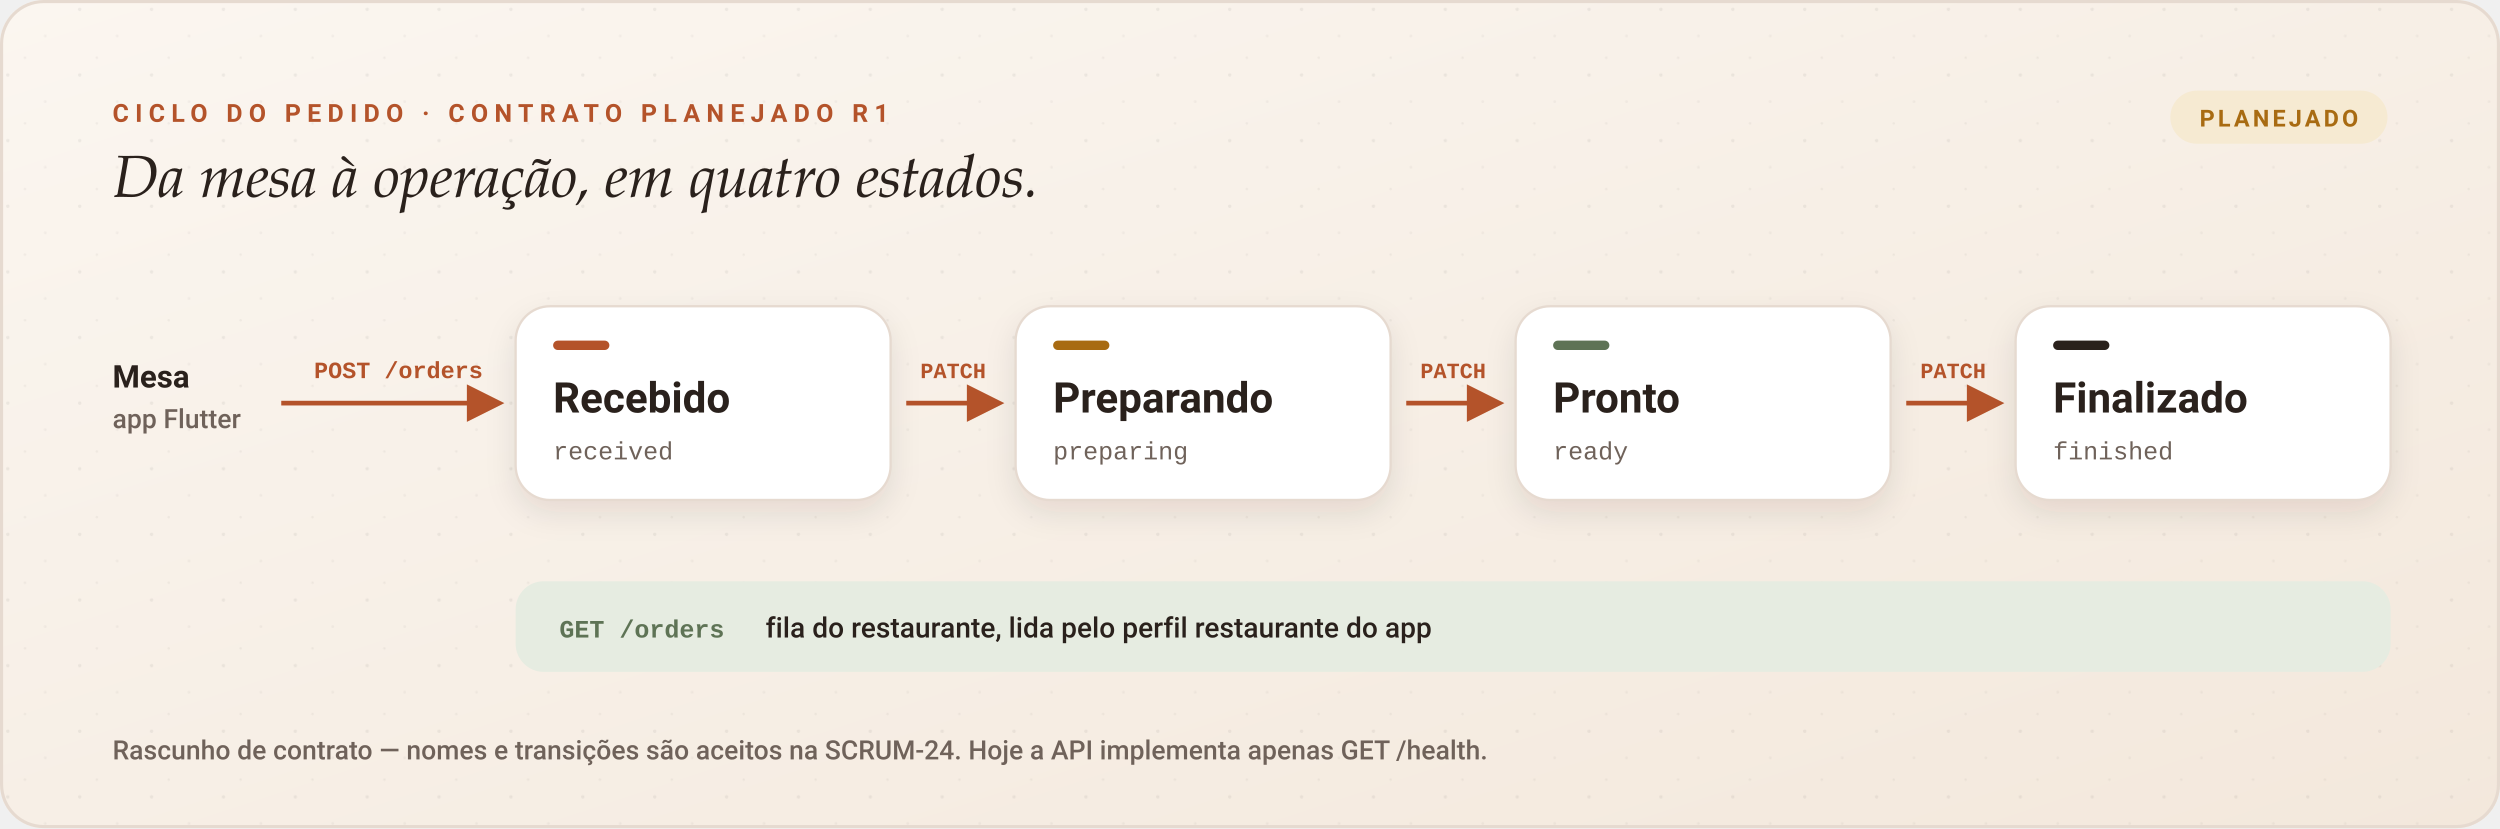
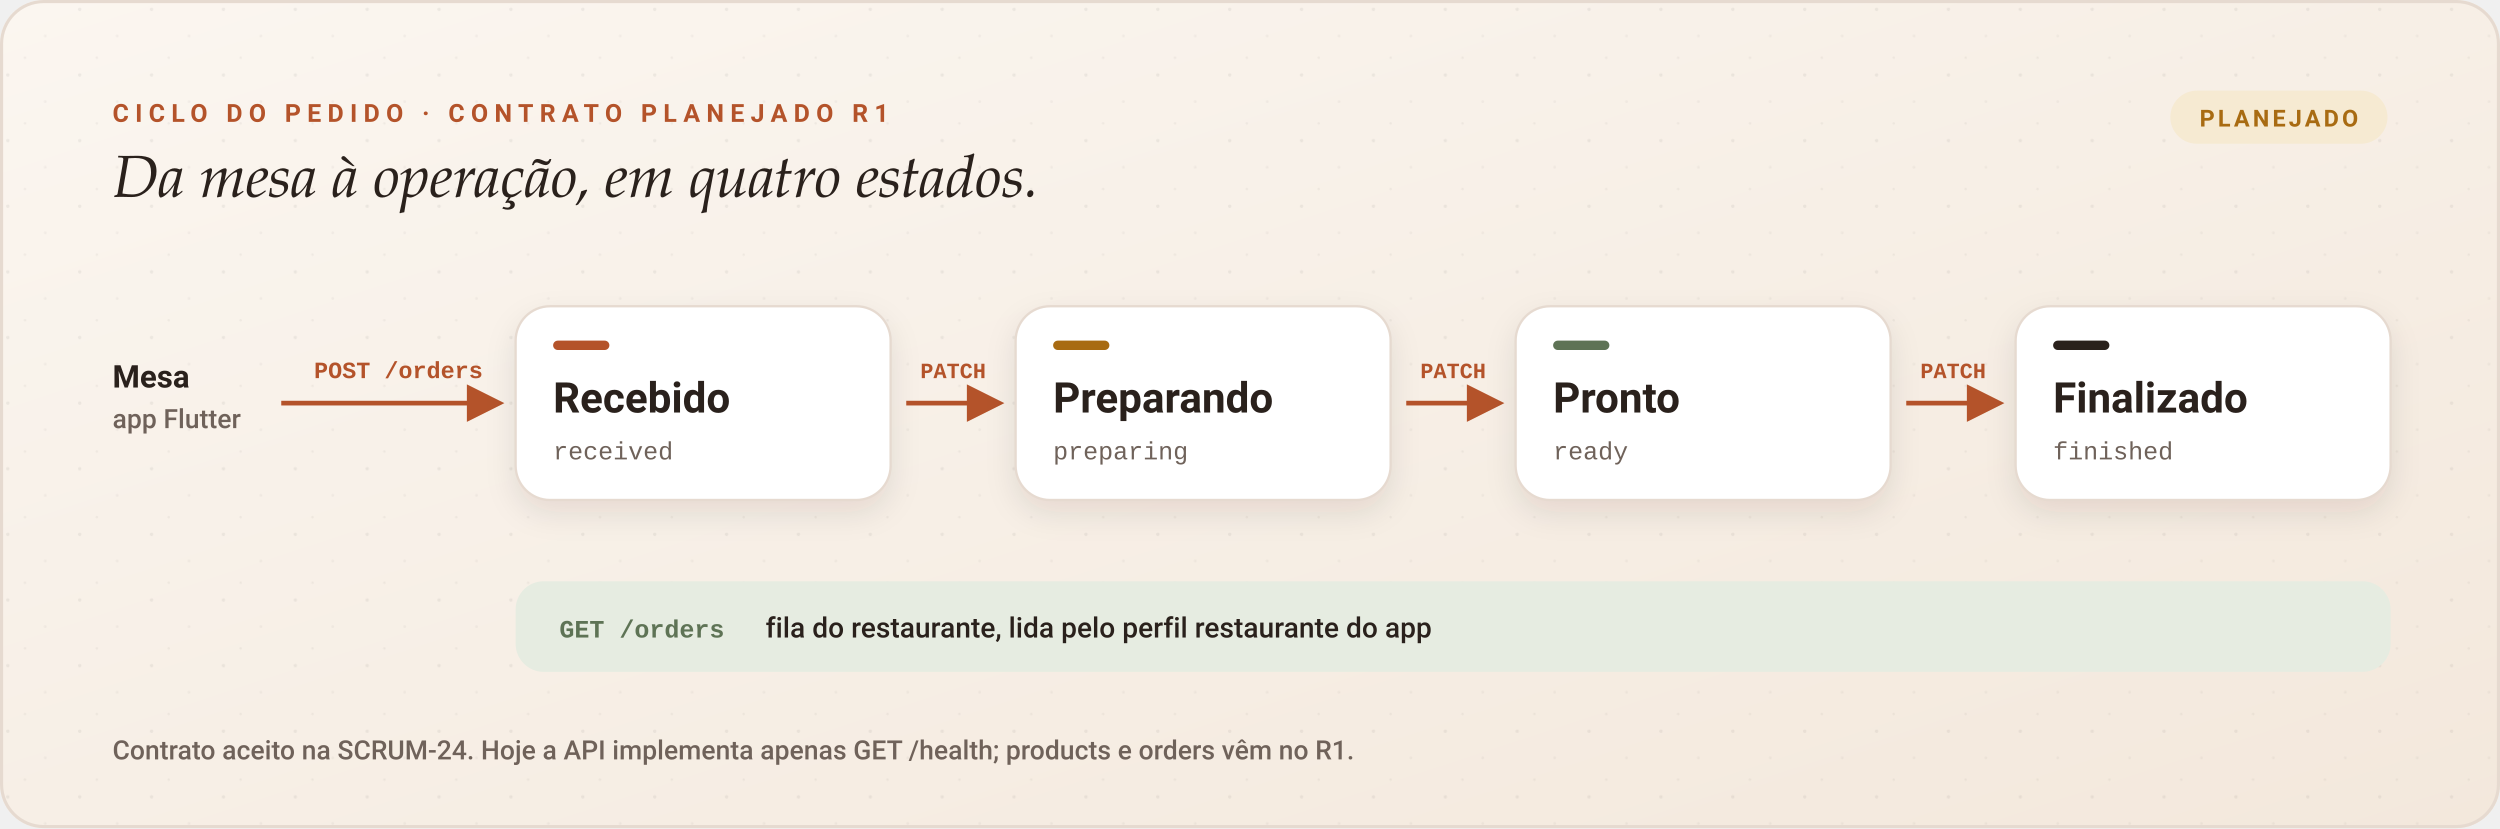
<svg xmlns="http://www.w3.org/2000/svg" width="1600" height="530" viewBox="0 0 1600 530" role="img" aria-labelledby="title desc">
  <defs>
    <linearGradient id="bg" x1="0" y1="0" x2="1" y2="1">
      <stop stop-color="#FBF6F0" />
      <stop offset="1" stop-color="#F3E8DC" />
    </linearGradient>
    <pattern id="dots" width="46" height="42" patternUnits="userSpaceOnUse">
      <circle cx="5" cy="6" r="1.1" fill="#2A211C" opacity="0.06" />
      <circle cx="29" cy="23" r="0.9" fill="#2A211C" opacity="0.042" />
      <circle cx="16" cy="37" r="0.8" fill="#2A211C" opacity="0.048" />
    </pattern>
    <filter id="sh" x="-30%" y="-30%" width="160%" height="180%">
      <feDropShadow dx="0" dy="8" stdDeviation="10" flood-color="#2A211C" flood-opacity=".10" />
    </filter>
    <marker id="ar" viewBox="0 0 10 10" refX="8" refY="5" markerWidth="8" markerHeight="8" orient="auto">
      <path d="M0 0 L10 5 L0 10z" fill="#B4532A" />
    </marker>
    <clipPath id="frame">
      <rect width="1600" height="530" rx="28" />
    </clipPath>
  </defs>
  <g clip-path="url(#frame)">
    <rect width="1600" height="530" fill="url(#bg)" />
    <rect width="1600" height="530" fill="url(#dots)" />
  </g>
  <rect x="1" y="1" width="1598" height="528" rx="27" fill="none" stroke="#E6DAD0" stroke-width="2" />
  <text x="72" y="78" font-family="'Avenir Next', Avenir, 'Helvetica Neue', 'Segoe UI', Roboto, Arial, sans-serif" font-size="16" font-weight="700" letter-spacing="4" fill="#B4532A">CICLO DO PEDIDO  ·  CONTRATO PLANEJADO R1</text>
  <text x="72" y="126" font-family="'Iowan Old Style', Charter, 'Palatino Linotype', Georgia, serif" font-size="38" font-style="italic" fill="#2A211C">Da mesa à operação, em quatro estados.</text>
  <rect x="1389" y="58" width="139" height="34" rx="17" fill="#F6EAD2" />
  <text x="1458.5" y="81" text-anchor="middle" font-family="'Avenir Next', Avenir, 'Helvetica Neue', 'Segoe UI', Roboto, Arial, sans-serif" font-size="15" font-weight="700" letter-spacing="2" fill="#A86B12">PLANEJADO</text>
  <text x="72" y="248" font-family="'Avenir Next', Avenir, 'Helvetica Neue', 'Segoe UI', Roboto, Arial, sans-serif" font-size="20" font-weight="700" fill="#2A211C">Mesa</text>
  <text x="72" y="274" font-family="'Avenir Next', Avenir, 'Helvetica Neue', 'Segoe UI', Roboto, Arial, sans-serif" font-size="17" font-weight="500" fill="#6F625A">app Flutter</text>
  <path d="M180 258 H318" stroke="#B4532A" stroke-width="3" marker-end="url(#ar)" />
  <text x="255.0" y="242" text-anchor="middle" font-family="'SF Mono', Menlo, Consolas, 'Liberation Mono', monospace" font-size="15" font-weight="600" fill="#B4532A">POST /orders</text>
  <g>
    <rect x="330" y="196" width="240" height="124" rx="22" fill="#FFFFFF" filter="url(#sh)" />
    <rect x="330" y="196" width="240" height="124" rx="22" fill="none" stroke="#E6DAD0" stroke-width="1.5" />
    <rect x="354" y="218" width="36" height="6" rx="3" fill="#B4532A" />
    <text x="354" y="264" font-family="'Avenir Next', Avenir, 'Helvetica Neue', 'Segoe UI', Roboto, Arial, sans-serif" font-size="27" font-weight="700" fill="#2A211C">Recebido</text>
    <text x="354" y="294" font-family="'SF Mono', Menlo, Consolas, 'Liberation Mono', monospace" font-size="16" fill="#6F625A">received</text>
  </g>
  <path d="M580 258 H638" stroke="#B4532A" stroke-width="3" marker-end="url(#ar)" />
  <text x="610.0" y="242" text-anchor="middle" font-family="'SF Mono', Menlo, Consolas, 'Liberation Mono', monospace" font-size="14" font-weight="600" fill="#B4532A">PATCH</text>
  <g>
    <rect x="650" y="196" width="240" height="124" rx="22" fill="#FFFFFF" filter="url(#sh)" />
    <rect x="650" y="196" width="240" height="124" rx="22" fill="none" stroke="#E6DAD0" stroke-width="1.5" />
    <rect x="674" y="218" width="36" height="6" rx="3" fill="#A86B12" />
    <text x="674" y="264" font-family="'Avenir Next', Avenir, 'Helvetica Neue', 'Segoe UI', Roboto, Arial, sans-serif" font-size="27" font-weight="700" fill="#2A211C">Preparando</text>
    <text x="674" y="294" font-family="'SF Mono', Menlo, Consolas, 'Liberation Mono', monospace" font-size="16" fill="#6F625A">preparing</text>
  </g>
  <path d="M900 258 H958" stroke="#B4532A" stroke-width="3" marker-end="url(#ar)" />
  <text x="930.0" y="242" text-anchor="middle" font-family="'SF Mono', Menlo, Consolas, 'Liberation Mono', monospace" font-size="14" font-weight="600" fill="#B4532A">PATCH</text>
  <g>
    <rect x="970" y="196" width="240" height="124" rx="22" fill="#FFFFFF" filter="url(#sh)" />
    <rect x="970" y="196" width="240" height="124" rx="22" fill="none" stroke="#E6DAD0" stroke-width="1.5" />
    <rect x="994" y="218" width="36" height="6" rx="3" fill="#5E7355" />
    <text x="994" y="264" font-family="'Avenir Next', Avenir, 'Helvetica Neue', 'Segoe UI', Roboto, Arial, sans-serif" font-size="27" font-weight="700" fill="#2A211C">Pronto</text>
    <text x="994" y="294" font-family="'SF Mono', Menlo, Consolas, 'Liberation Mono', monospace" font-size="16" fill="#6F625A">ready</text>
  </g>
  <path d="M1220 258 H1278" stroke="#B4532A" stroke-width="3" marker-end="url(#ar)" />
  <text x="1250.0" y="242" text-anchor="middle" font-family="'SF Mono', Menlo, Consolas, 'Liberation Mono', monospace" font-size="14" font-weight="600" fill="#B4532A">PATCH</text>
  <g>
    <rect x="1290" y="196" width="240" height="124" rx="22" fill="#FFFFFF" filter="url(#sh)" />
    <rect x="1290" y="196" width="240" height="124" rx="22" fill="none" stroke="#E6DAD0" stroke-width="1.5" />
    <rect x="1314" y="218" width="36" height="6" rx="3" fill="#2A211C" />
    <text x="1314" y="264" font-family="'Avenir Next', Avenir, 'Helvetica Neue', 'Segoe UI', Roboto, Arial, sans-serif" font-size="27" font-weight="700" fill="#2A211C">Finalizado</text>
    <text x="1314" y="294" font-family="'SF Mono', Menlo, Consolas, 'Liberation Mono', monospace" font-size="16" fill="#6F625A">finished</text>
  </g>
  <rect x="330" y="372" width="1200" height="58" rx="18" fill="#E6ECE1" />
  <text x="358" y="408" font-family="'SF Mono', Menlo, Consolas, 'Liberation Mono', monospace" font-size="16" font-weight="600" fill="#5E7355">GET /orders</text>
  <text x="490" y="408" font-family="'Avenir Next', Avenir, 'Helvetica Neue', 'Segoe UI', Roboto, Arial, sans-serif" font-size="18" font-weight="500" fill="#2A211C">fila do restaurante, lida pelo perfil restaurante do app</text>
-   <text x="72" y="486" font-family="'Avenir Next', Avenir, 'Helvetica Neue', 'Segoe UI', Roboto, Arial, sans-serif" font-size="17" font-weight="500" fill="#6F625A">Rascunho de contrato — nomes e transições são aceitos na SCRUM-24. Hoje a API implementa apenas GET /health.</text>
+   <text x="72" y="486" font-family="'Avenir Next', Avenir, 'Helvetica Neue', 'Segoe UI', Roboto, Arial, sans-serif" font-size="17" font-weight="500" fill="#6F625A">Contrato aceito na SCRUM-24. Hoje a API implementa apenas GET /health; products e orders vêm no R1.</text>
</svg>
